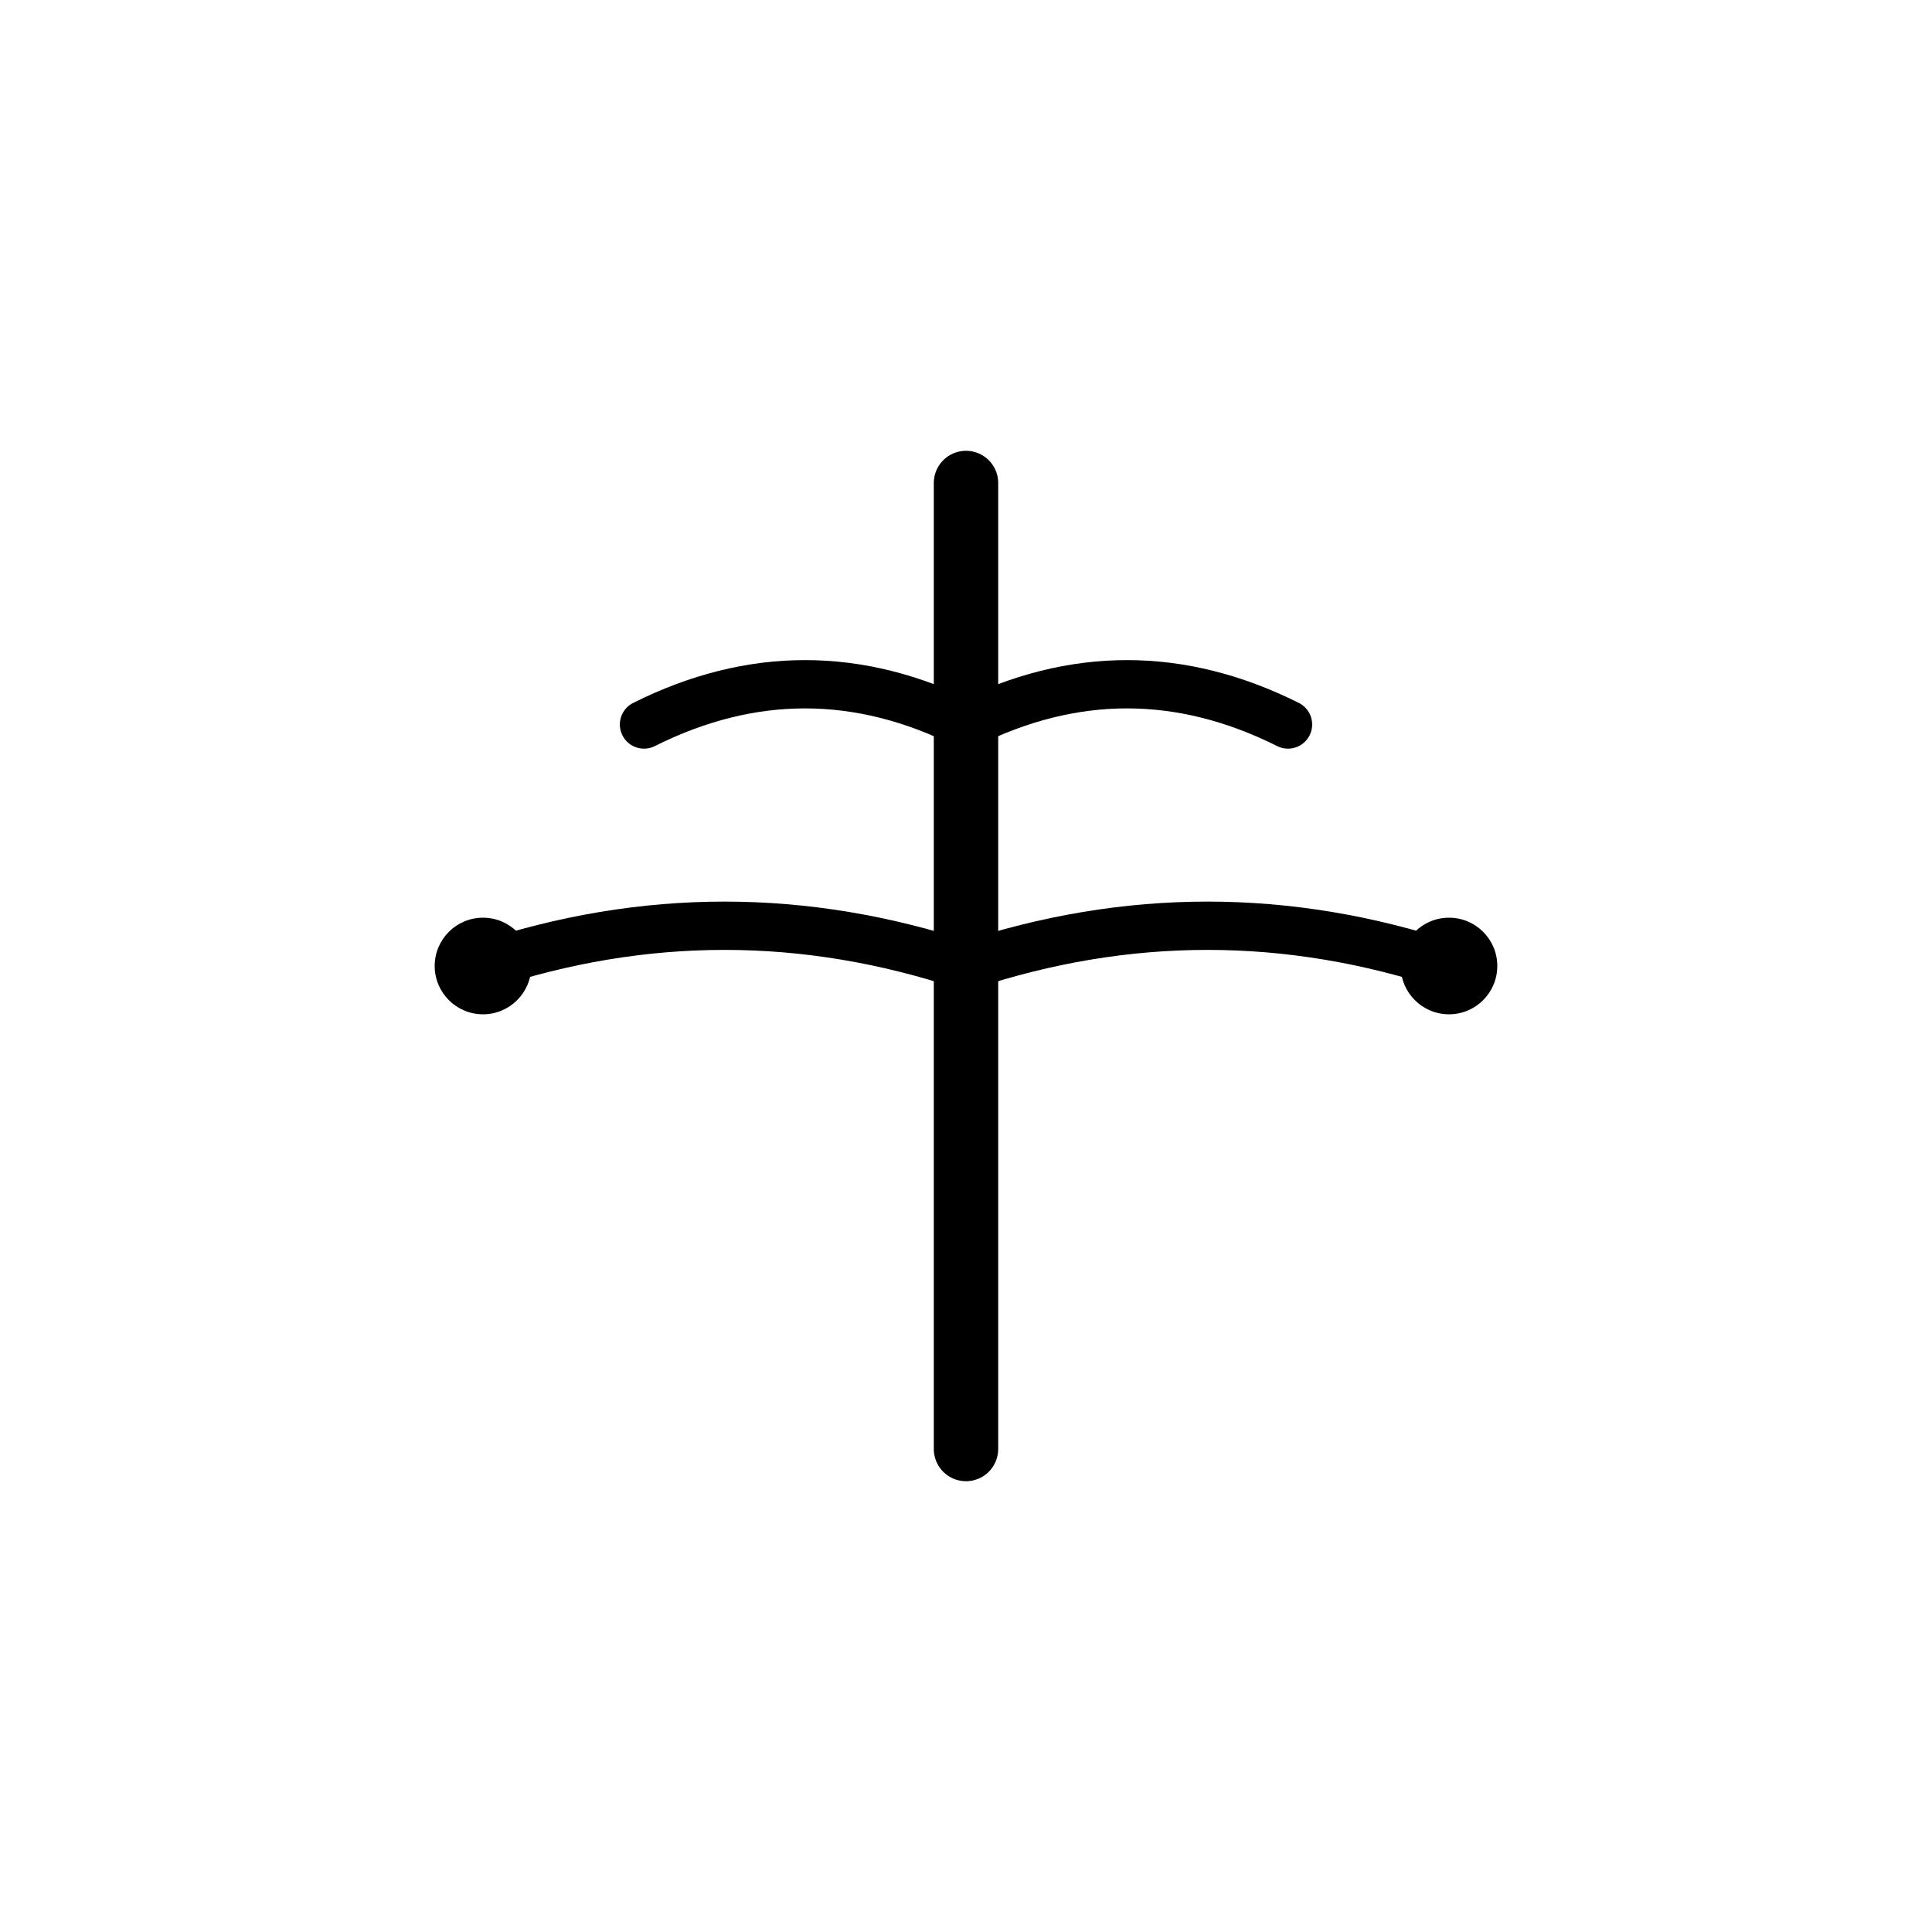
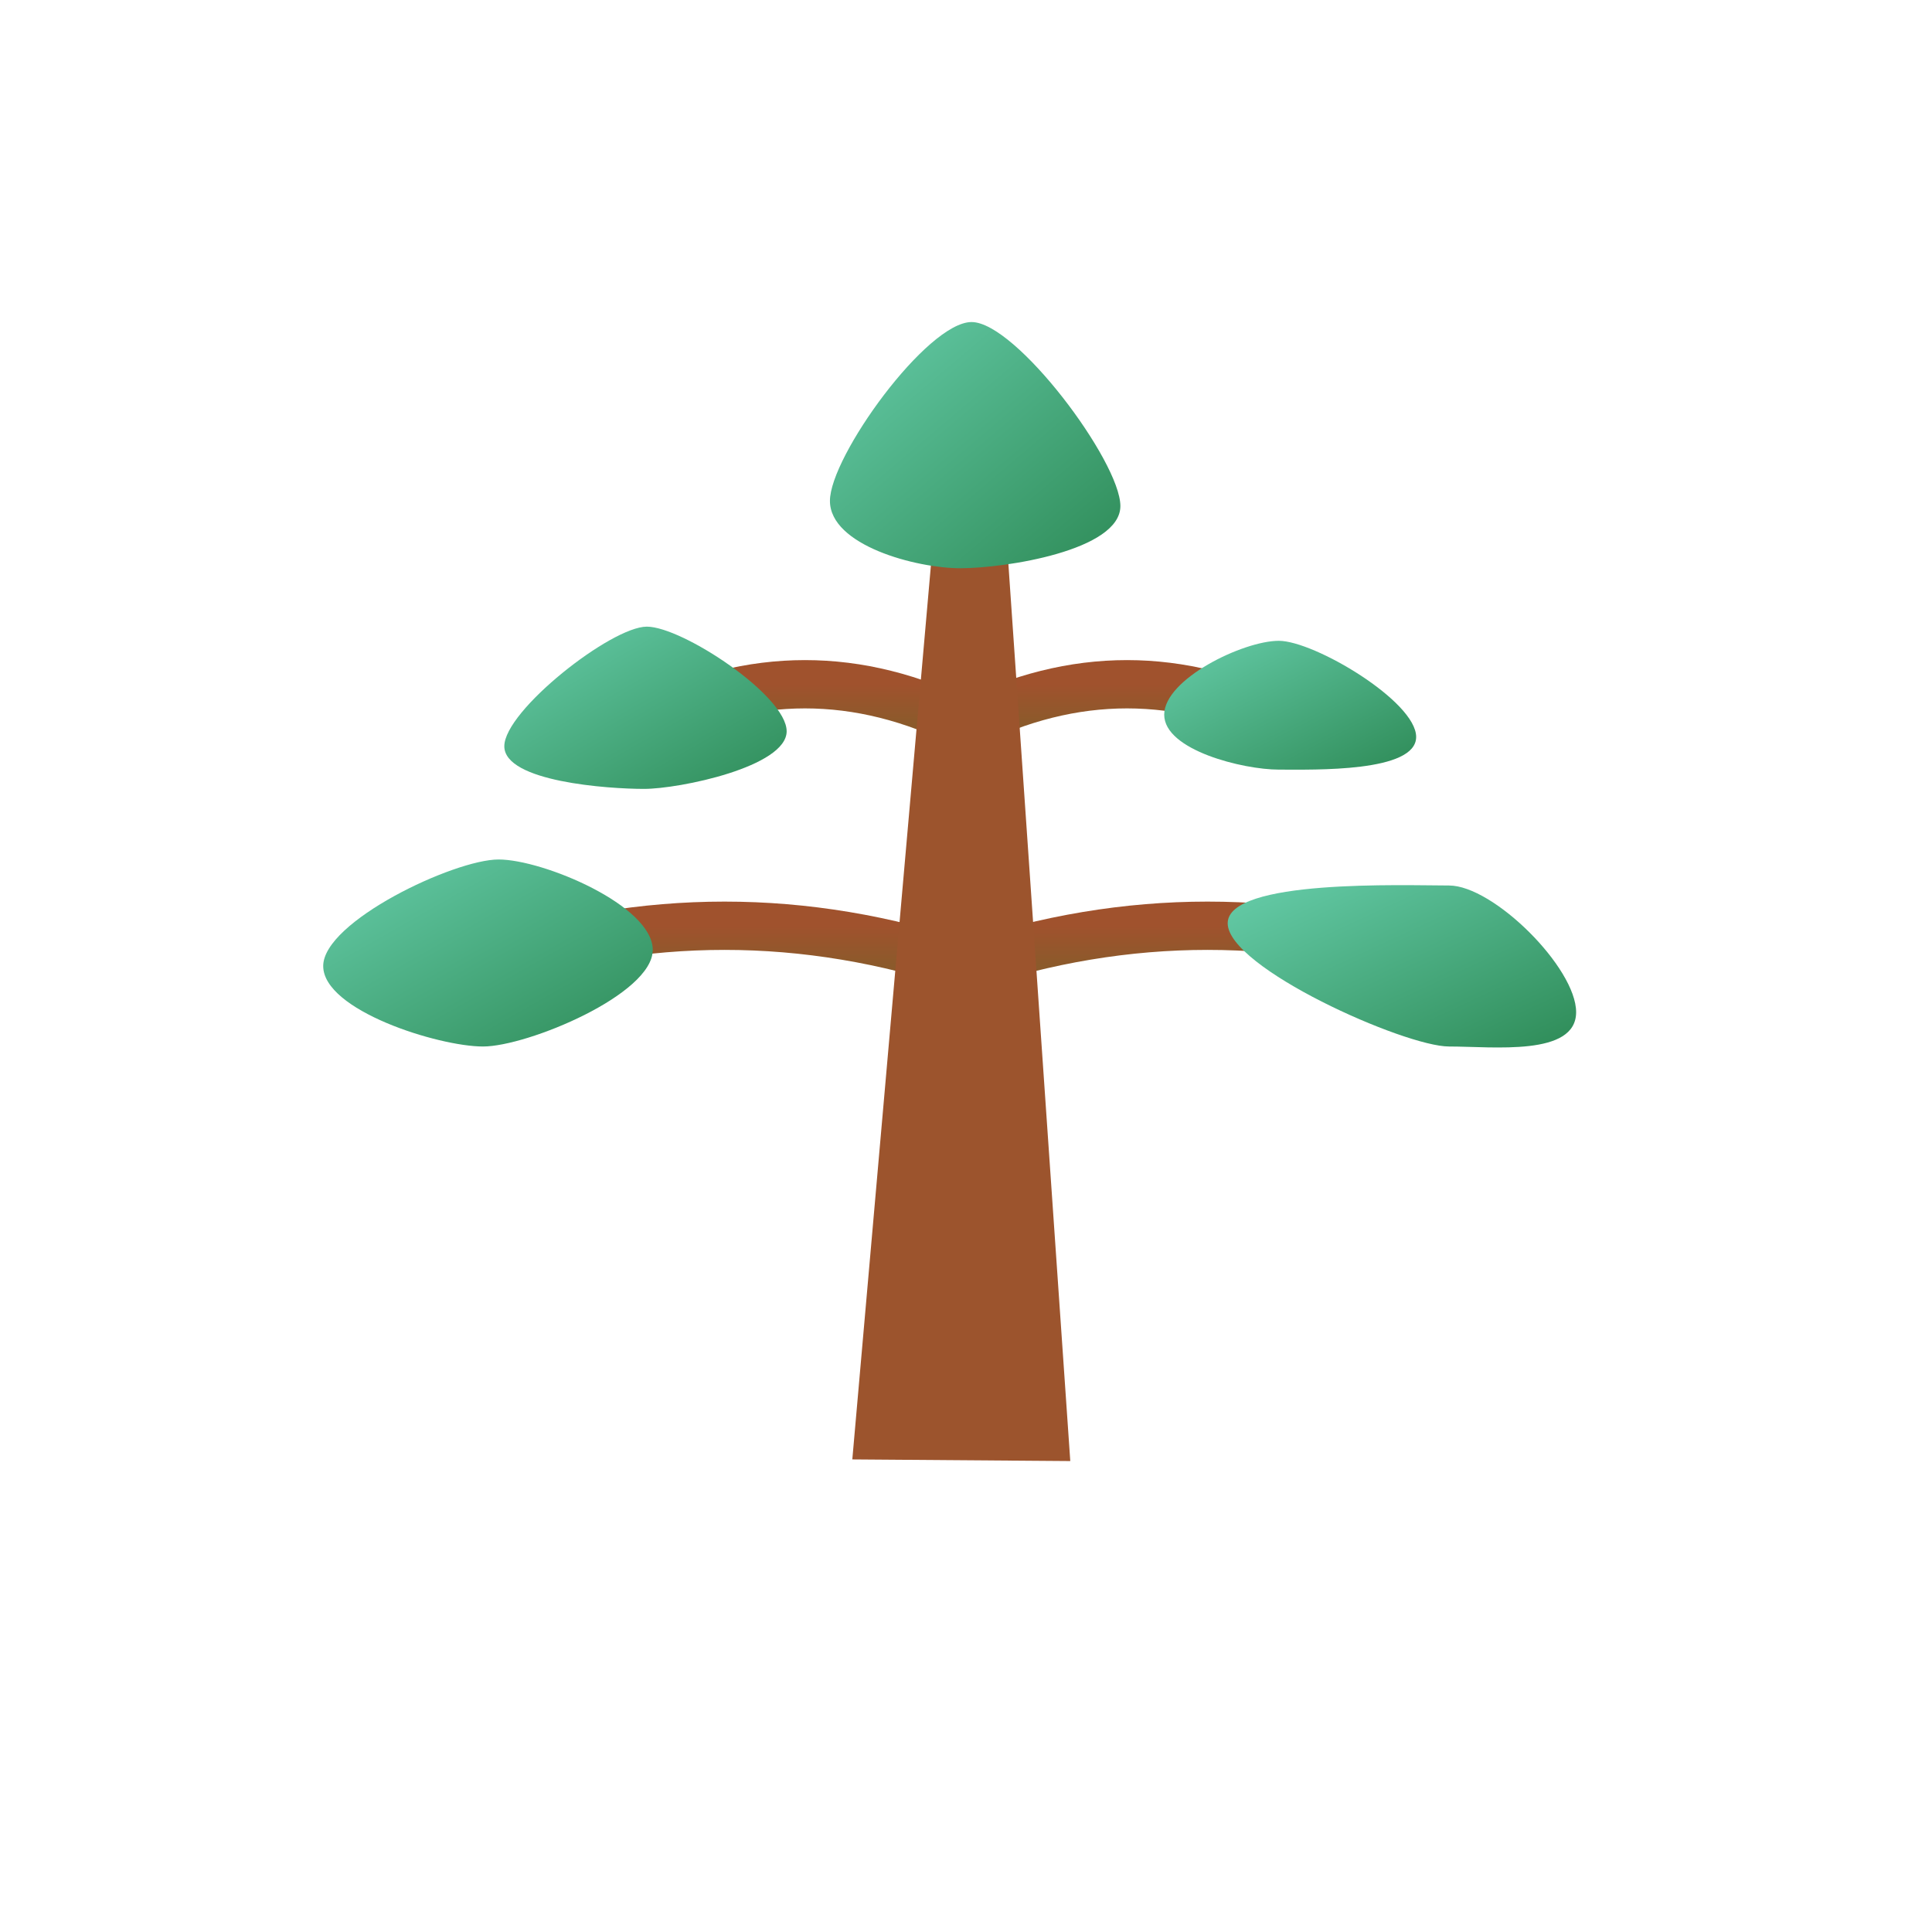
- <svg xmlns="http://www.w3.org/2000/svg" viewBox="0 0 120 120">
-   <path d="M60,90 Q60,60 60,30" fill="none" stroke="black" stroke-width="4" stroke-linecap="round" />
-   <g stroke="black" fill="none" stroke-width="3" stroke-linecap="round">
-     <path d="M60,60 Q75,55 90,60" />
-     <path d="M60,45 Q70,40 80,45" />
-     <path d="M60,60 Q45,55 30,60" />
-     <path d="M60,45 Q50,40 40,45" />
+ <svg xmlns="http://www.w3.org/2000/svg" xmlns:xlink="http://www.w3.org/1999/xlink" viewBox="0 0 120 120" version="1.1" id="svg36">
+   <defs id="defs12">
+     <linearGradient id="trunkGradient" x1="0" y1="1" x2="0" y2="0">
+       <stop offset="0%" style="stop-color:#8B5A2B; stop-opacity:1" id="stop2" />
+       <stop offset="100%" style="stop-color:#A0522D; stop-opacity:1" id="stop4" />
+     </linearGradient>
+     <linearGradient id="leafGradient" x1="0" y1="0" x2="1" y2="1">
+       <stop offset="0%" style="stop-color:#66CDAA; stop-opacity:1" id="stop7" />
+       <stop offset="100%" style="stop-color:#2E8B57; stop-opacity:1" id="stop9" />
+     </linearGradient>
+     <linearGradient xlink:href="#leafGradient" id="linearGradient25753" x1="52.123" y1="57.331" x2="63.314" y2="68.522" gradientTransform="matrix(1.398312,0,0,0.7151482,-0.5725014,-1.198137)" gradientUnits="userSpaceOnUse" />
+     <linearGradient xlink:href="#leafGradient" id="linearGradient25892" x1="47.777" y1="21.405" x2="64.387" y2="38.015" gradientTransform="matrix(1.086131,0,0,0.9206993,-0.3432617,0.2947325)" gradientUnits="userSpaceOnUse" />
+   </defs>
+   <g fill="none" stroke="url(#trunkGradient)" stroke-width="3" stroke-linecap="round" id="g24">
+     <path d="M60,60 Q75,55 90,60" id="path16" />
+     <path d="M60,45 Q70,40 80,45" id="path18" />
+     <path d="M60,60 Q45,55 30,60" id="path20" />
+     <path d="M60,45 Q50,40 40,45" id="path22" />
  </g>
-   <circle cx="90" cy="60" r="3" />
-   <circle cx="30" cy="60" r="3" />
+   <path id="circle26" style="fill:url(#leafGradient)" d="M 97.896,62.866 C 97.896,65.627 92.761,65 90,65 87.239,65 76.254,60.108 76.254,57.347 76.254,54.586 87.239,55 90,55 c 2.761,0 7.896,5.105 7.896,7.866 z" />
+   <path id="circle28" style="fill:url(#leafGradient)" d="M 40.543,59.003 C 40.543,61.765 32.761,65 30,65 c -2.761,0 -9.925,-2.238 -9.925,-4.999 0,-2.761 8.129,-6.617 10.891,-6.617 2.761,0 9.578,2.858 9.578,5.619 z" />
+   <path id="circle30" style="fill:url(#linearGradient25753)" d="m 87.96,45.772 c 0,2.209 -6.324,2.03 -8.533,2.03 -2.209,0 -7.116,-1.204 -7.116,-3.413 0,-2.209 4.907,-4.587 7.116,-4.587 2.209,0 8.533,3.761 8.533,5.97 z" />
+   <path id="circle32" style="fill:url(#leafGradient)" d="M 48.861,45.417 C 48.861,47.627 42.209,49 40,49 c -2.209,0 -8.676,-0.441 -8.676,-2.65 0,-2.209 6.641,-7.428 8.85,-7.428 2.209,0 8.686,4.287 8.686,6.496 z" />
+   <path style="fill:#9c542d;fill-opacity:1;stroke:none;stroke-width:1px;stroke-linecap:butt;stroke-linejoin:miter;stroke-opacity:1" d="m 57.904,34.169 4.66,-0.129 3.913,56.709 -13.538,-0.102 z" id="path927" />
+   <path id="circle34" style="fill:url(#linearGradient25892)" d="m 69.589,31.431 c 0,2.761 -7.171,3.864 -9.932,3.864 -2.761,0 -8.108,-1.424 -8.108,-4.185 0,-2.761 6.035,-11.107 8.797,-11.107 2.761,0 9.243,8.667 9.243,11.429 z" />
</svg>
